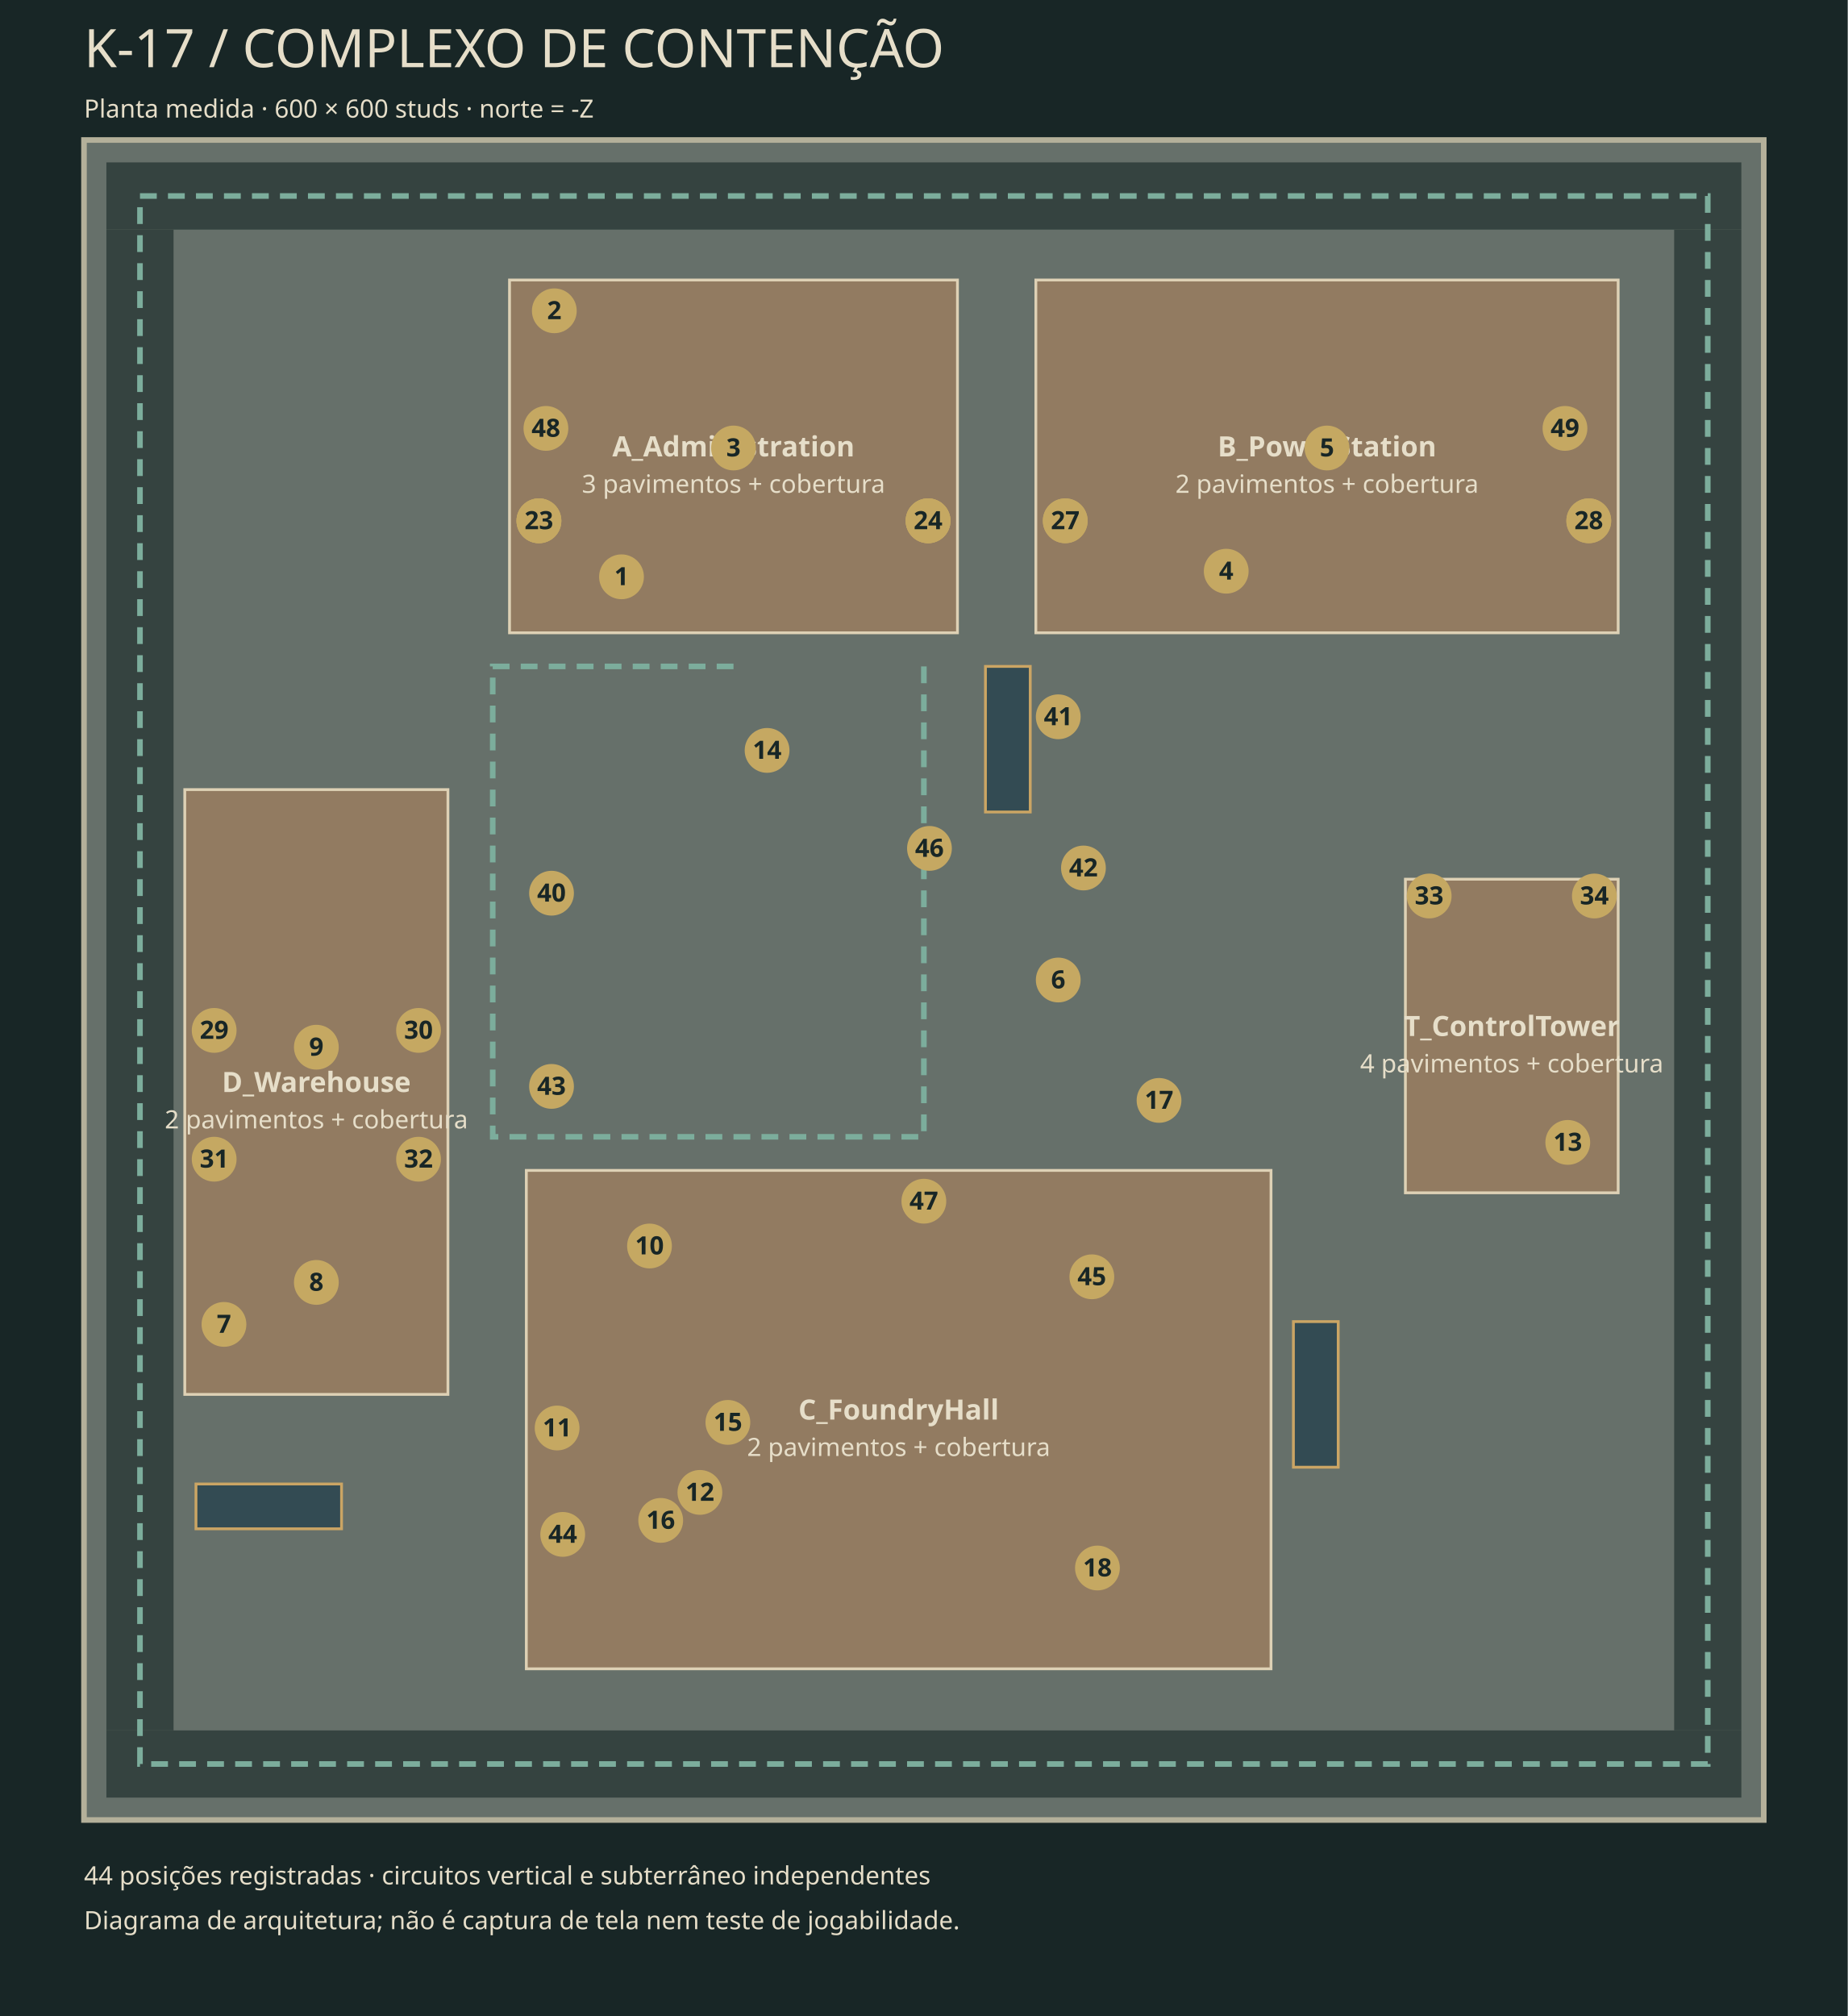
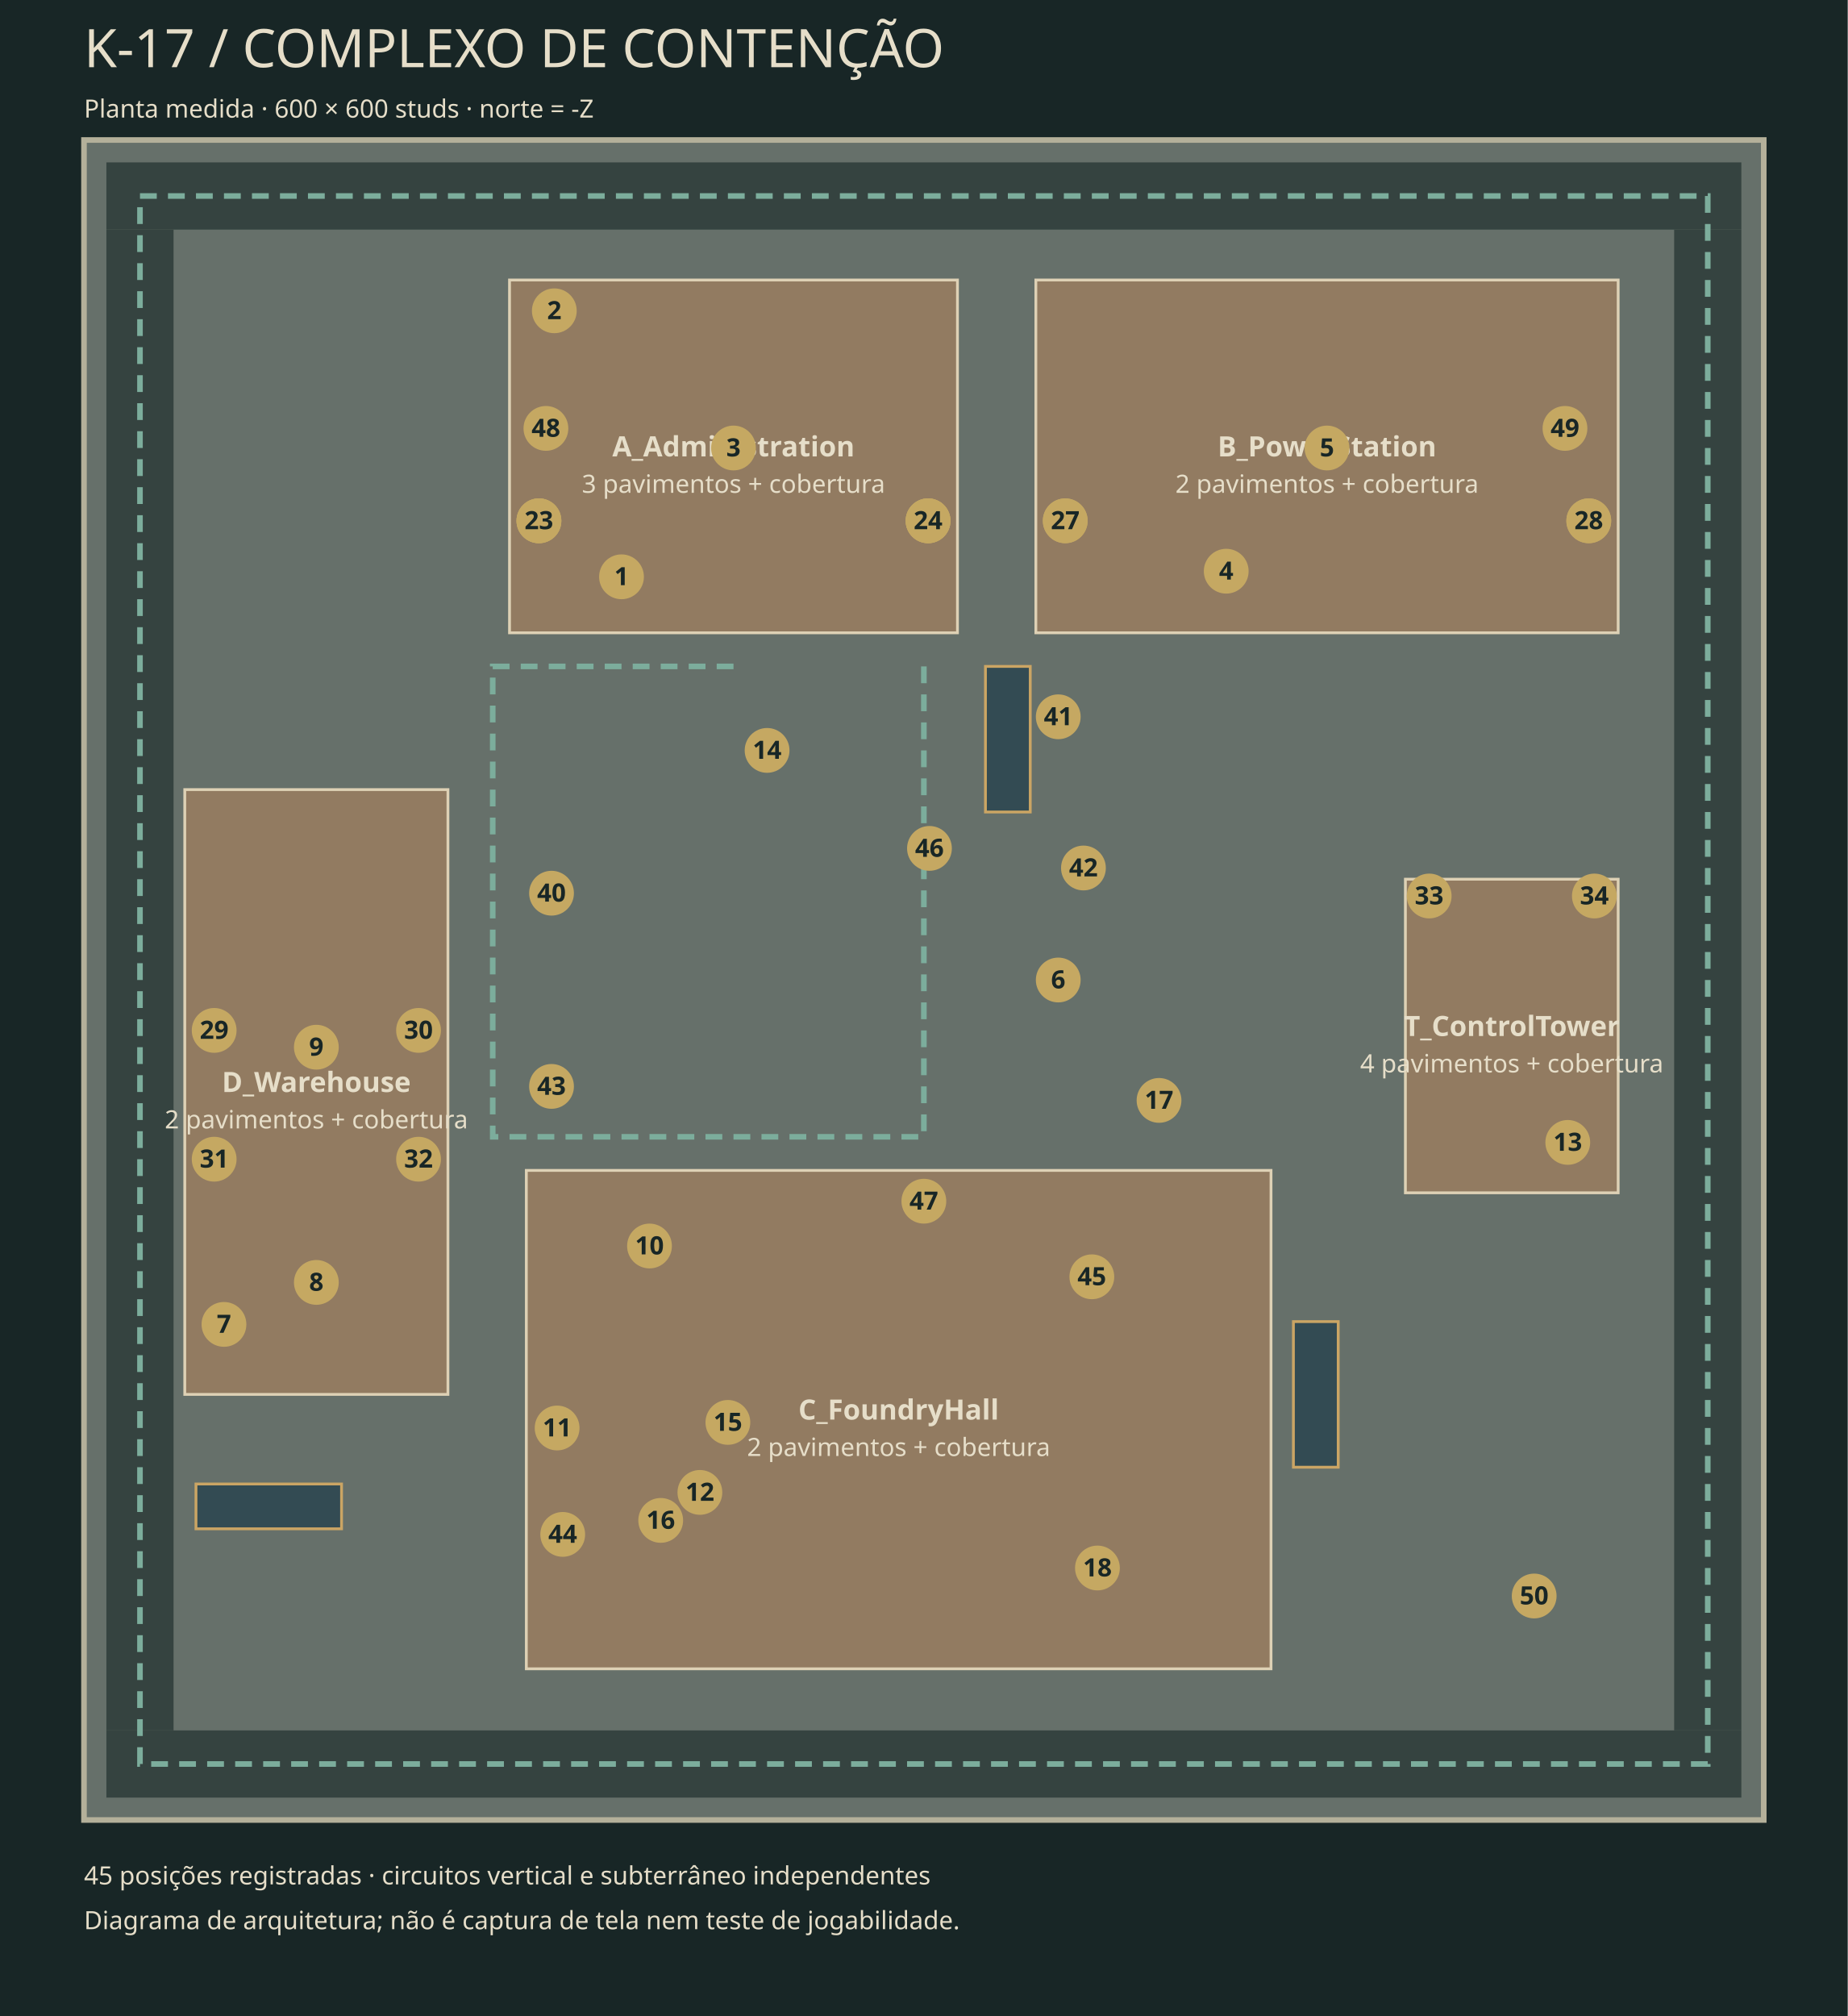
<svg xmlns="http://www.w3.org/2000/svg" viewBox="-330 -350 660 720" width="1100" height="1200">
  <style>text{font:9px sans-serif;fill:#e6dec9}.label{font-weight:bold;font-size:10px}.route{fill:none;stroke:#7cad9c;stroke-width:2;stroke-dasharray:6 4}</style>
  <rect x="-330" y="-350" width="660" height="720" fill="#182626" />
  <text x="-300" y="-326" style="font-size:19px">K-17 / COMPLEXO DE CONTENÇÃO</text>
  <text x="-300" y="-308">Planta medida · 600 × 600 studs · norte = -Z</text>
  <rect x="-300" y="-300" width="600" height="600" fill="#66706a" stroke="#b4b09a" stroke-width="2" />
  <rect x="-292" y="-292" width="584" height="24" fill="#354340" />
  <rect x="-292" y="268" width="584" height="24" fill="#354340" />
  <rect x="-292" y="-268" width="24" height="536" fill="#354340" />
  <rect x="268" y="-268" width="24" height="536" fill="#354340" />
  <rect x="-148" y="-250" width="160" height="126" fill="#927b61" stroke="#ded1b5" />
  <text class="label" x="-68.0" y="-187.0" text-anchor="middle">A_Administration</text>
  <text x="-68.0" y="-174.0" text-anchor="middle">3 pavimentos + cobertura</text>
  <rect x="40" y="-250" width="208" height="126" fill="#927b61" stroke="#ded1b5" />
  <text class="label" x="144.0" y="-187.0" text-anchor="middle">B_PowerStation</text>
  <text x="144.0" y="-174.0" text-anchor="middle">2 pavimentos + cobertura</text>
  <rect x="-264" y="-68" width="94" height="216" fill="#927b61" stroke="#ded1b5" />
  <text class="label" x="-217.0" y="40.0" text-anchor="middle">D_Warehouse</text>
  <text x="-217.0" y="53.0" text-anchor="middle">2 pavimentos + cobertura</text>
  <rect x="172" y="-36" width="76" height="112" fill="#927b61" stroke="#ded1b5" />
  <text class="label" x="210.0" y="20.0" text-anchor="middle">T_ControlTower</text>
  <text x="210.0" y="33.0" text-anchor="middle">4 pavimentos + cobertura</text>
  <rect x="-142" y="68" width="266" height="178" fill="#927b61" stroke="#ded1b5" />
  <text class="label" x="-9.0" y="157.0" text-anchor="middle">C_FoundryHall</text>
  <text x="-9.0" y="170.0" text-anchor="middle">2 pavimentos + cobertura</text>
  <rect x="22" y="-112" width="16" height="52" fill="#334b53" stroke="#cba564" />
  <rect x="132" y="122" width="16" height="52" fill="#334b53" stroke="#cba564" />
  <rect x="-260" y="180" width="52" height="16" fill="#334b53" stroke="#cba564" />
  <polyline class="route" points="-280,-280 280,-280 280,280 -280,280 -280,-280" />
  <polyline class="route" points="0,-112 0,56 -154,56 -154,-112 -68,-112" />
  <circle cx="-108" cy="-144" r="8" fill="#c5a862" />
  <text x="-108" y="-141" text-anchor="middle" style="fill:#182626;font-weight:bold">1</text>
  <circle cx="-132" cy="-239" r="8" fill="#c5a862" />
  <text x="-132" y="-236" text-anchor="middle" style="fill:#182626;font-weight:bold">2</text>
  <circle cx="-68" cy="-190" r="8" fill="#c5a862" />
  <text x="-68" y="-187" text-anchor="middle" style="fill:#182626;font-weight:bold">3</text>
  <circle cx="108" cy="-146" r="8" fill="#c5a862" />
  <text x="108" y="-143" text-anchor="middle" style="fill:#182626;font-weight:bold">4</text>
  <circle cx="144" cy="-190" r="8" fill="#c5a862" />
  <text x="144" y="-187" text-anchor="middle" style="fill:#182626;font-weight:bold">5</text>
  <circle cx="48" cy="0" r="8" fill="#c5a862" />
  <text x="48" y="3" text-anchor="middle" style="fill:#182626;font-weight:bold">6</text>
  <circle cx="-250" cy="123" r="8" fill="#c5a862" />
  <text x="-250" y="126" text-anchor="middle" style="fill:#182626;font-weight:bold">7</text>
  <circle cx="-217" cy="108" r="8" fill="#c5a862" />
  <text x="-217" y="111" text-anchor="middle" style="fill:#182626;font-weight:bold">8</text>
  <circle cx="-217" cy="24" r="8" fill="#c5a862" />
  <text x="-217" y="27" text-anchor="middle" style="fill:#182626;font-weight:bold">9</text>
  <circle cx="-98" cy="95" r="8" fill="#c5a862" />
  <text x="-98" y="98" text-anchor="middle" style="fill:#182626;font-weight:bold">10</text>
  <circle cx="-131" cy="160" r="8" fill="#c5a862" />
  <text x="-131" y="163" text-anchor="middle" style="fill:#182626;font-weight:bold">11</text>
  <circle cx="-80" cy="183" r="8" fill="#c5a862" />
  <text x="-80" y="186" text-anchor="middle" style="fill:#182626;font-weight:bold">12</text>
  <circle cx="230" cy="58" r="8" fill="#c5a862" />
  <text x="230" y="61" text-anchor="middle" style="fill:#182626;font-weight:bold">13</text>
  <circle cx="-56" cy="-82" r="8" fill="#c5a862" />
  <text x="-56" y="-79" text-anchor="middle" style="fill:#182626;font-weight:bold">14</text>
  <circle cx="-70" cy="158" r="8" fill="#c5a862" />
  <text x="-70" y="161" text-anchor="middle" style="fill:#182626;font-weight:bold">15</text>
  <circle cx="-94" cy="193" r="8" fill="#c5a862" />
  <text x="-94" y="196" text-anchor="middle" style="fill:#182626;font-weight:bold">16</text>
  <circle cx="84" cy="43" r="8" fill="#c5a862" />
  <text x="84" y="46" text-anchor="middle" style="fill:#182626;font-weight:bold">17</text>
  <circle cx="62" cy="210" r="8" fill="#c5a862" />
  <text x="62" y="213" text-anchor="middle" style="fill:#182626;font-weight:bold">18</text>
  <circle cx="-137.5" cy="-164" r="8" fill="#c5a862" />
  <text x="-137.5" y="-161" text-anchor="middle" style="fill:#182626;font-weight:bold">19</text>
  <circle cx="1.5" cy="-164" r="8" fill="#c5a862" />
  <text x="1.5" y="-161" text-anchor="middle" style="fill:#182626;font-weight:bold">20</text>
  <circle cx="-137.5" cy="-164" r="8" fill="#c5a862" />
  <text x="-137.5" y="-161" text-anchor="middle" style="fill:#182626;font-weight:bold">21</text>
  <circle cx="1.5" cy="-164" r="8" fill="#c5a862" />
  <text x="1.5" y="-161" text-anchor="middle" style="fill:#182626;font-weight:bold">22</text>
  <circle cx="-137.5" cy="-164" r="8" fill="#c5a862" />
  <text x="-137.5" y="-161" text-anchor="middle" style="fill:#182626;font-weight:bold">23</text>
  <circle cx="1.5" cy="-164" r="8" fill="#c5a862" />
  <text x="1.5" y="-161" text-anchor="middle" style="fill:#182626;font-weight:bold">24</text>
  <circle cx="50.5" cy="-164" r="8" fill="#c5a862" />
  <text x="50.5" y="-161" text-anchor="middle" style="fill:#182626;font-weight:bold">25</text>
  <circle cx="237.5" cy="-164" r="8" fill="#c5a862" />
  <text x="237.5" y="-161" text-anchor="middle" style="fill:#182626;font-weight:bold">26</text>
  <circle cx="50.5" cy="-164" r="8" fill="#c5a862" />
  <text x="50.5" y="-161" text-anchor="middle" style="fill:#182626;font-weight:bold">27</text>
  <circle cx="237.5" cy="-164" r="8" fill="#c5a862" />
  <text x="237.5" y="-161" text-anchor="middle" style="fill:#182626;font-weight:bold">28</text>
  <circle cx="-253.5" cy="18" r="8" fill="#c5a862" />
  <text x="-253.5" y="21" text-anchor="middle" style="fill:#182626;font-weight:bold">29</text>
  <circle cx="-180.5" cy="18" r="8" fill="#c5a862" />
  <text x="-180.5" y="21" text-anchor="middle" style="fill:#182626;font-weight:bold">30</text>
  <circle cx="-253.5" cy="64" r="8" fill="#c5a862" />
  <text x="-253.5" y="67" text-anchor="middle" style="fill:#182626;font-weight:bold">31</text>
  <circle cx="-180.5" cy="64" r="8" fill="#c5a862" />
  <text x="-180.5" y="67" text-anchor="middle" style="fill:#182626;font-weight:bold">32</text>
  <circle cx="180.5" cy="-30" r="8" fill="#c5a862" />
  <text x="180.5" y="-27" text-anchor="middle" style="fill:#182626;font-weight:bold">33</text>
  <circle cx="239.5" cy="-30" r="8" fill="#c5a862" />
  <text x="239.5" y="-27" text-anchor="middle" style="fill:#182626;font-weight:bold">34</text>
  <circle cx="-133" cy="-31" r="8" fill="#c5a862" />
  <text x="-133" y="-28" text-anchor="middle" style="fill:#182626;font-weight:bold">40</text>
  <circle cx="48" cy="-94" r="8" fill="#c5a862" />
  <text x="48" y="-91" text-anchor="middle" style="fill:#182626;font-weight:bold">41</text>
  <circle cx="57" cy="-40" r="8" fill="#c5a862" />
  <text x="57" y="-37" text-anchor="middle" style="fill:#182626;font-weight:bold">42</text>
  <circle cx="-133" cy="38" r="8" fill="#c5a862" />
  <text x="-133" y="41" text-anchor="middle" style="fill:#182626;font-weight:bold">43</text>
  <circle cx="-129" cy="198" r="8" fill="#c5a862" />
  <text x="-129" y="201" text-anchor="middle" style="fill:#182626;font-weight:bold">44</text>
  <circle cx="60" cy="106" r="8" fill="#c5a862" />
  <text x="60" y="109" text-anchor="middle" style="fill:#182626;font-weight:bold">45</text>
  <circle cx="2" cy="-47" r="8" fill="#c5a862" />
  <text x="2" y="-44" text-anchor="middle" style="fill:#182626;font-weight:bold">46</text>
  <circle cx="0" cy="79" r="8" fill="#c5a862" />
  <text x="0" y="82" text-anchor="middle" style="fill:#182626;font-weight:bold">47</text>
  <circle cx="-135" cy="-197" r="8" fill="#c5a862" />
  <text x="-135" y="-194" text-anchor="middle" style="fill:#182626;font-weight:bold">48</text>
  <circle cx="229" cy="-197" r="8" fill="#c5a862" />
  <text x="229" y="-194" text-anchor="middle" style="fill:#182626;font-weight:bold">49</text>
-   <text x="-300" y="323">44 posições registradas · circuitos vertical e subterrâneo independentes</text>
+   <circle cx="218" cy="220" r="8" fill="#c5a862" />
+   <text x="218" y="223" text-anchor="middle" style="fill:#182626;font-weight:bold">50</text>
+   <text x="-300" y="323">45 posições registradas · circuitos vertical e subterrâneo independentes</text>
  <text x="-300" y="339">Diagrama de arquitetura; não é captura de tela nem teste de jogabilidade.</text>
</svg>
